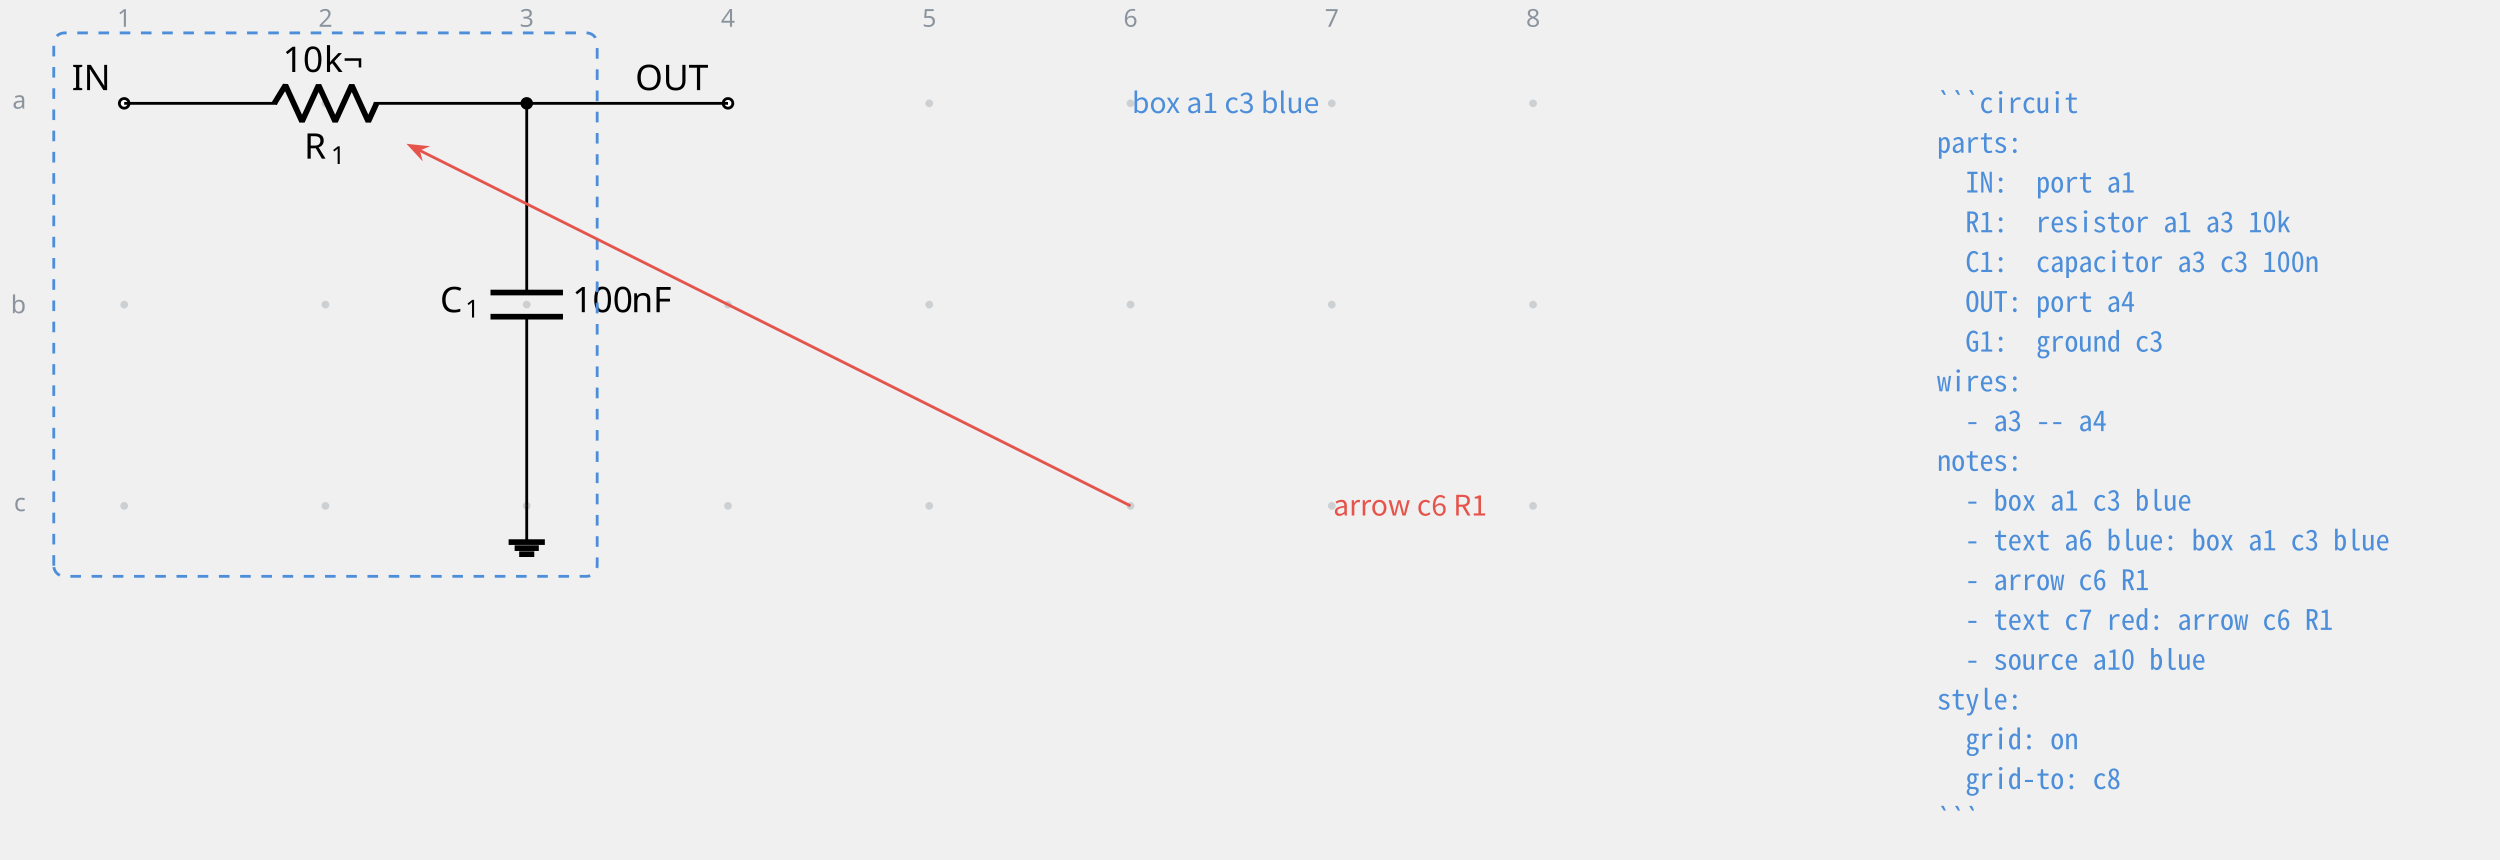
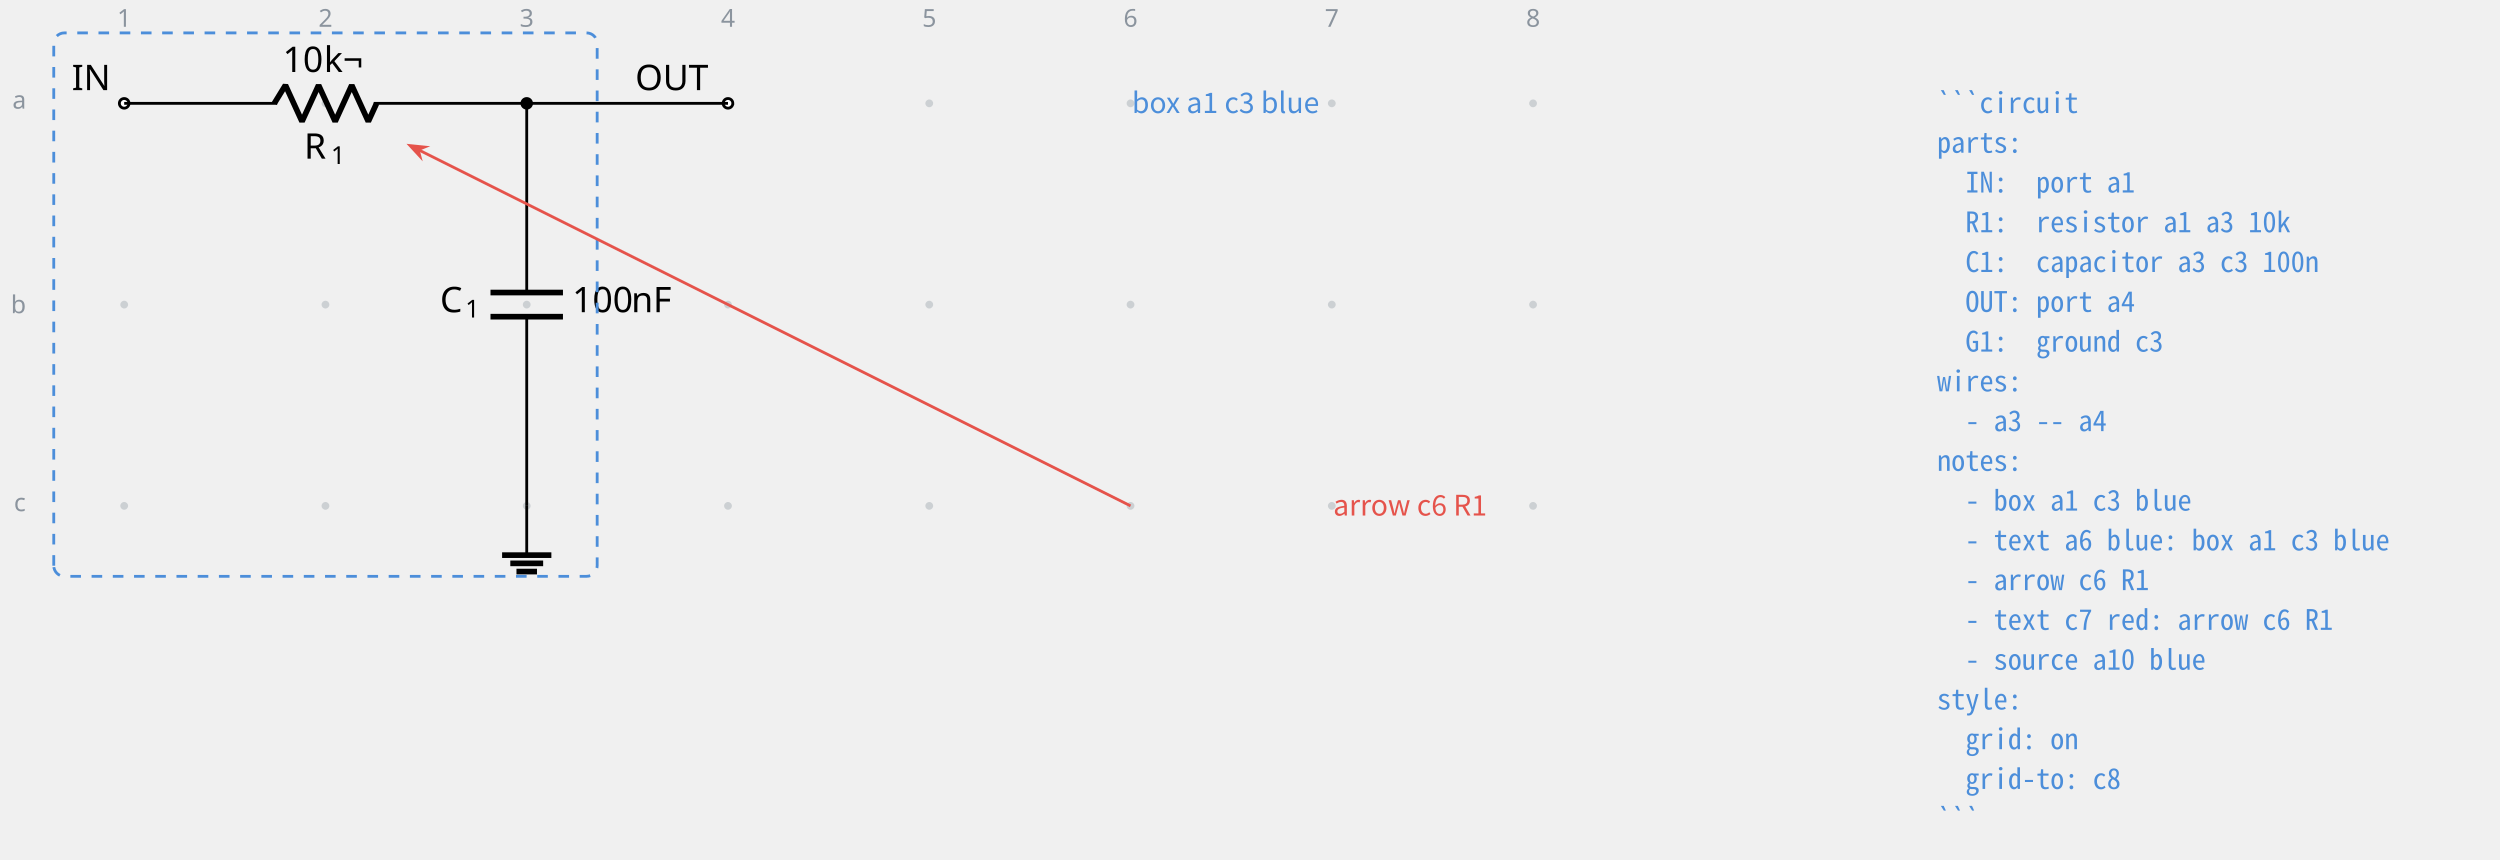
<svg xmlns="http://www.w3.org/2000/svg" fill="currentColor" width="942.452" height="324.111" viewBox="-72 -72 706.839 243.084">
  <g stroke="currentColor" stroke-miterlimit="10" stroke-width=".8">
    <path fill="#8b949e" fill-opacity=".35" stroke="none" stroke-opacity=".35" d="M-35.787-42.781a1.1 1.1 0 1 0-2.2 0 1.1 1.1 0 0 0 2.2 0M-35.787 14.124a1.1 1.1 0 1 0-2.2 0 1.1 1.1 0 0 0 2.2 0M-35.787 71.03a1.1 1.1 0 1 0-2.2 0 1.1 1.1 0 0 0 2.2 0M21.118-42.781a1.1 1.1 0 1 0-2.2 0 1.1 1.1 0 0 0 2.2 0M21.118 14.124a1.1 1.1 0 1 0-2.2 0 1.1 1.1 0 0 0 2.2 0M21.118 71.03a1.1 1.1 0 1 0-2.2 0 1.1 1.1 0 0 0 2.2 0M78.024-42.781a1.1 1.1 0 1 0-2.2 0 1.1 1.1 0 0 0 2.2 0M78.024 14.124a1.1 1.1 0 1 0-2.2 0 1.1 1.1 0 0 0 2.2 0M78.024 71.03a1.1 1.1 0 1 0-2.2 0 1.1 1.1 0 0 0 2.2 0M134.93-42.781a1.1 1.1 0 1 0-2.2 0 1.1 1.1 0 0 0 2.2 0M134.93 14.124a1.1 1.1 0 1 0-2.2 0 1.1 1.1 0 0 0 2.2 0M134.93 71.03a1.1 1.1 0 1 0-2.2 0 1.1 1.1 0 0 0 2.2 0M191.835-42.781a1.1 1.1 0 1 0-2.2 0 1.1 1.1 0 0 0 2.2 0M191.835 14.124a1.1 1.1 0 1 0-2.2 0 1.1 1.1 0 0 0 2.2 0M191.835 71.03a1.1 1.1 0 1 0-2.2 0 1.1 1.1 0 0 0 2.2 0M248.74-42.781a1.1 1.1 0 1 0-2.2 0 1.1 1.1 0 0 0 2.2 0M248.74 14.124a1.1 1.1 0 1 0-2.2 0 1.1 1.1 0 0 0 2.2 0M248.74 71.03a1.1 1.1 0 1 0-2.2 0 1.1 1.1 0 0 0 2.2 0M305.646-42.781a1.1 1.1 0 1 0-2.2 0 1.1 1.1 0 0 0 2.2 0M305.646 14.124a1.1 1.1 0 1 0-2.2 0 1.1 1.1 0 0 0 2.2 0M305.646 71.03a1.1 1.1 0 1 0-2.2 0 1.1 1.1 0 0 0 2.2 0M362.551-42.781a1.1 1.1 0 1 0-2.2 0 1.1 1.1 0 0 0 2.2 0M362.551 14.124a1.1 1.1 0 1 0-2.2 0 1.1 1.1 0 0 0 2.2 0M362.551 71.03a1.1 1.1 0 1 0-2.2 0 1.1 1.1 0 0 0 2.2 0m-1.1 0" />
    <g fill="#8b949e" stroke="#8b949e">
      <text x="-36.887" y="-42.781" fill="#8b949e" stroke="none" font-family="cmr7" font-size="7" transform="translate(-1.993 -21.645)">1</text>
    </g>
    <g fill="#8b949e" stroke="#8b949e">
      <text x="-36.887" y="-42.781" fill="#8b949e" stroke="none" font-family="cmr7" font-size="7" transform="translate(54.912 -21.645)">2</text>
    </g>
    <g fill="#8b949e" stroke="#8b949e">
      <text x="-36.887" y="-42.781" fill="#8b949e" stroke="none" font-family="cmr7" font-size="7" transform="translate(111.818 -21.645)">3</text>
    </g>
    <g fill="#8b949e" stroke="#8b949e">
      <text x="-36.887" y="-42.781" fill="#8b949e" stroke="none" font-family="cmr7" font-size="7" transform="translate(168.723 -21.645)">4</text>
    </g>
    <g fill="#8b949e" stroke="#8b949e">
      <text x="-36.887" y="-42.781" fill="#8b949e" stroke="none" font-family="cmr7" font-size="7" transform="translate(225.629 -21.645)">5</text>
    </g>
    <g fill="#8b949e" stroke="#8b949e">
      <text x="-36.887" y="-42.781" fill="#8b949e" stroke="none" font-family="cmr7" font-size="7" transform="translate(282.534 -21.645)">6</text>
    </g>
    <g fill="#8b949e" stroke="#8b949e">
      <text x="-36.887" y="-42.781" fill="#8b949e" stroke="none" font-family="cmr7" font-size="7" transform="translate(339.44 -21.645)">7</text>
    </g>
    <g fill="#8b949e" stroke="#8b949e">
      <text x="-36.887" y="-42.781" fill="#8b949e" stroke="none" font-family="cmr7" font-size="7" transform="translate(396.345 -21.645)">8</text>
    </g>
    <g fill="#8b949e" stroke="#8b949e">
      <text x="-36.887" y="-42.781" fill="#8b949e" stroke="none" font-family="cmr7" font-size="7" transform="translate(-31.62 1.507)">a</text>
    </g>
    <g fill="#8b949e" stroke="#8b949e">
      <text x="-36.887" y="-42.781" fill="#8b949e" stroke="none" font-family="cmr7" font-size="7" transform="translate(-32.05 59.336)">b</text>
    </g>
    <g fill="#8b949e" stroke="#8b949e">
      <text x="-36.887" y="-42.781" fill="#8b949e" stroke="none" font-family="cmr7" font-size="7" transform="translate(-31.189 115.318)">c</text>
    </g>
    <g fill="#ffffff">
      <path d="M-35.522-42.781a1.365 1.365 0 1 0-2.73 0 1.365 1.365 0 0 0 2.73 0Zm-1.365 0" />
    </g>
    <text x="-36.887" y="-42.781" stroke="none" font-family="cmr10" font-size="10" transform="translate(-14.844 -3.733)">IN</text>
    <path fill="none" d="M-36.887-42.781h.4m-.4 0H6.36m27.315 0h43.248m-.4 0h.4" />
    <g stroke-linejoin="bevel" stroke-width="1.6">
      <path fill="none" d="m5.561-42.781 3.143-5.122L13.39-37.66l4.685-10.243 4.686 10.243 4.686-10.243 4.686 10.243 2.343-5.121" />
    </g>
    <g stroke="none">
      <text x="-36.887" y="-42.781" font-family="cmmi10" font-size="10" transform="translate(50.866 15.648)">R</text>
      <text x="-29.294" y="-41.281" font-family="cmr7" font-size="7" transform="translate(50.866 15.648)">1</text>
    </g>
    <g stroke="none" font-family="cmr10" font-size="10">
      <text x="-36.887" y="-42.781" transform="translate(44.822 -8.863)">10</text>
      <text x="-25.221" y="-42.781" transform="translate(44.822 -8.863)">k¬</text>
    </g>
    <path fill="none" d="M76.924-42.781v.4m0-.4v53.49m0 6.83v53.49m0-.399v.4" />
    <g stroke-width="1.6">
      <path fill="none" d="M87.167 10.71H66.68m20.486 6.828H66.68" />
    </g>
    <g stroke="none">
      <text x="-36.887" y="-42.781" font-family="cmmi10" font-size="10" transform="translate(89.296 59.058)">C</text>
      <text x="-29.74" y="-41.281" font-family="cmr7" font-size="7" transform="translate(89.296 59.058)">1</text>
    </g>
    <g stroke="none" font-family="cmr10" font-size="10">
      <text x="-36.887" y="-42.781" transform="translate(126.693 59.058)">100</text>
      <text x="-20.22" y="-42.781" transform="translate(126.693 59.058)">nF</text>
    </g>
    <g fill="#ffffff">
      <path d="M135.195-42.781a1.365 1.365 0 1 0-2.731 0 1.365 1.365 0 0 0 2.73 0Zm-1.366 0" />
    </g>
    <text x="-36.887" y="-42.781" stroke="none" font-family="cmr10" font-size="10" transform="translate(144.483 -3.733)">OUT</text>
-     <path fill="none" d="M76.924 71.03v10.243" />
-     <path fill="none" stroke-width="1.6" d="M71.802 81.273h10.243M73.51 82.98h6.828m-5.548 1.707h4.268" />
+     <path fill="none" d="M76.924 71.03v13.93" />
+     <path fill="none" stroke-width="1.6" d="M69.959 84.96h13.93M72.28 87.282h9.287m-7.545 2.322h5.804" />
    <path fill="none" d="M76.924-42.781h56.905" />
    <path d="M78.29-42.781a1.365 1.365 0 1 0-2.732 0 1.365 1.365 0 0 0 2.731 0Zm-1.366 0" />
    <path fill="none" stroke="#4c8eda" stroke-dasharray="3.0,3.0" d="M-56.804 87.947V-59.698a3 3 0 0 1 3-3H93.841a3 3 0 0 1 3 3V87.947a3 3 0 0 1-3 3H-53.804a3 3 0 0 1-3-3ZM96.841-62.698" />
    <g>
      <text x="-36.887" y="-42.781" fill="#4c8eda" stroke="none" font-family="'Noto Sans CJK JP','Noto Sans JP','Hiragino Sans','Yu Gothic',sans-serif" font-size="8" transform="translate(284.927 2.733)">box a1 c3 blue</text>
    </g>
    <g fill="#e5534b" stroke="#e5534b">
      <path fill="none" d="M247.64 71.03 46.407-29.601" />
      <path stroke-width=".8" d="m43.941-30.834 2.777 3.008-.49-1.865 1.785-.727Z" />
    </g>
    <g>
      <text x="-36.887" y="-42.781" fill="#e5534b" stroke="none" font-family="'Noto Sans CJK JP','Noto Sans JP','Hiragino Sans','Yu Gothic',sans-serif" font-size="8" transform="translate(341.833 116.544)">arrow c6 R1</text>
    </g>
    <g>
      <text x="-36.887" y="-42.781" fill="#4c8eda" stroke="none" font-family="'Noto Sans Mono CJK JP',ui-monospace,'SFMono-Regular',Consolas,'Liberation Mono',monospace" font-size="8" transform="translate(512.55 2.733)" xml:space="preserve">```circuit</text>
    </g>
    <g>
      <text x="-36.887" y="-42.781" fill="#4c8eda" stroke="none" font-family="'Noto Sans Mono CJK JP',ui-monospace,'SFMono-Regular',Consolas,'Liberation Mono',monospace" font-size="8" transform="translate(512.55 13.972)" xml:space="preserve">parts:</text>
    </g>
    <g>
      <text x="-36.887" y="-42.781" fill="#4c8eda" stroke="none" font-family="'Noto Sans Mono CJK JP',ui-monospace,'SFMono-Regular',Consolas,'Liberation Mono',monospace" font-size="8" transform="translate(512.55 25.21)" xml:space="preserve">  IN:  port a1</text>
    </g>
    <g>
      <text x="-36.887" y="-42.781" fill="#4c8eda" stroke="none" font-family="'Noto Sans Mono CJK JP',ui-monospace,'SFMono-Regular',Consolas,'Liberation Mono',monospace" font-size="8" transform="translate(512.55 36.45)" xml:space="preserve">  R1:  resistor a1 a3 10k</text>
    </g>
    <g>
      <text x="-36.887" y="-42.781" fill="#4c8eda" stroke="none" font-family="'Noto Sans Mono CJK JP',ui-monospace,'SFMono-Regular',Consolas,'Liberation Mono',monospace" font-size="8" transform="translate(512.55 47.689)" xml:space="preserve">  C1:  capacitor a3 c3 100n</text>
    </g>
    <g>
      <text x="-36.887" y="-42.781" fill="#4c8eda" stroke="none" font-family="'Noto Sans Mono CJK JP',ui-monospace,'SFMono-Regular',Consolas,'Liberation Mono',monospace" font-size="8" transform="translate(512.55 58.956)" xml:space="preserve">  OUT: port a4</text>
    </g>
    <g>
      <text x="-36.887" y="-42.781" fill="#4c8eda" stroke="none" font-family="'Noto Sans Mono CJK JP',ui-monospace,'SFMono-Regular',Consolas,'Liberation Mono',monospace" font-size="8" transform="translate(512.55 70.195)" xml:space="preserve">  G1:  ground c3</text>
    </g>
    <g>
      <text x="-36.887" y="-42.781" fill="#4c8eda" stroke="none" font-family="'Noto Sans Mono CJK JP',ui-monospace,'SFMono-Regular',Consolas,'Liberation Mono',monospace" font-size="8" transform="translate(512.55 81.434)" xml:space="preserve">wires:</text>
    </g>
    <g>
      <text x="-36.887" y="-42.781" fill="#4c8eda" stroke="none" font-family="'Noto Sans Mono CJK JP',ui-monospace,'SFMono-Regular',Consolas,'Liberation Mono',monospace" font-size="8" transform="translate(512.55 92.672)" xml:space="preserve">  - a3 -- a4</text>
    </g>
    <g>
      <text x="-36.887" y="-42.781" fill="#4c8eda" stroke="none" font-family="'Noto Sans Mono CJK JP',ui-monospace,'SFMono-Regular',Consolas,'Liberation Mono',monospace" font-size="8" transform="translate(512.55 103.911)" xml:space="preserve">notes:</text>
    </g>
    <g>
      <text x="-36.887" y="-42.781" fill="#4c8eda" stroke="none" font-family="'Noto Sans Mono CJK JP',ui-monospace,'SFMono-Regular',Consolas,'Liberation Mono',monospace" font-size="8" transform="translate(512.55 115.15)" xml:space="preserve">  - box a1 c3 blue</text>
    </g>
    <g>
      <text x="-36.887" y="-42.781" fill="#4c8eda" stroke="none" font-family="'Noto Sans Mono CJK JP',ui-monospace,'SFMono-Regular',Consolas,'Liberation Mono',monospace" font-size="8" transform="translate(512.55 126.389)" xml:space="preserve">  - text a6 blue: box a1 c3 blue</text>
    </g>
    <g>
      <text x="-36.887" y="-42.781" fill="#4c8eda" stroke="none" font-family="'Noto Sans Mono CJK JP',ui-monospace,'SFMono-Regular',Consolas,'Liberation Mono',monospace" font-size="8" transform="translate(512.55 137.628)" xml:space="preserve">  - arrow c6 R1</text>
    </g>
    <g>
      <text x="-36.887" y="-42.781" fill="#4c8eda" stroke="none" font-family="'Noto Sans Mono CJK JP',ui-monospace,'SFMono-Regular',Consolas,'Liberation Mono',monospace" font-size="8" transform="translate(512.55 148.867)" xml:space="preserve">  - text c7 red: arrow c6 R1</text>
    </g>
    <g>
      <text x="-36.887" y="-42.781" fill="#4c8eda" stroke="none" font-family="'Noto Sans Mono CJK JP',ui-monospace,'SFMono-Regular',Consolas,'Liberation Mono',monospace" font-size="8" transform="translate(512.55 160.134)" xml:space="preserve">  - source a10 blue</text>
    </g>
    <g>
      <text x="-36.887" y="-42.781" fill="#4c8eda" stroke="none" font-family="'Noto Sans Mono CJK JP',ui-monospace,'SFMono-Regular',Consolas,'Liberation Mono',monospace" font-size="8" transform="translate(512.55 171.373)" xml:space="preserve">style:</text>
    </g>
    <g>
      <text x="-36.887" y="-42.781" fill="#4c8eda" stroke="none" font-family="'Noto Sans Mono CJK JP',ui-monospace,'SFMono-Regular',Consolas,'Liberation Mono',monospace" font-size="8" transform="translate(512.55 182.612)" xml:space="preserve">  grid: on</text>
    </g>
    <g>
      <text x="-36.887" y="-42.781" fill="#4c8eda" stroke="none" font-family="'Noto Sans Mono CJK JP',ui-monospace,'SFMono-Regular',Consolas,'Liberation Mono',monospace" font-size="8" transform="translate(512.55 193.85)" xml:space="preserve">  grid-to: c8</text>
    </g>
    <g>
      <text x="-36.887" y="-42.781" fill="#4c8eda" stroke="none" font-family="'Noto Sans Mono CJK JP',ui-monospace,'SFMono-Regular',Consolas,'Liberation Mono',monospace" font-size="8" transform="translate(512.55 205.09)" xml:space="preserve">```</text>
    </g>
  </g>
</svg>
